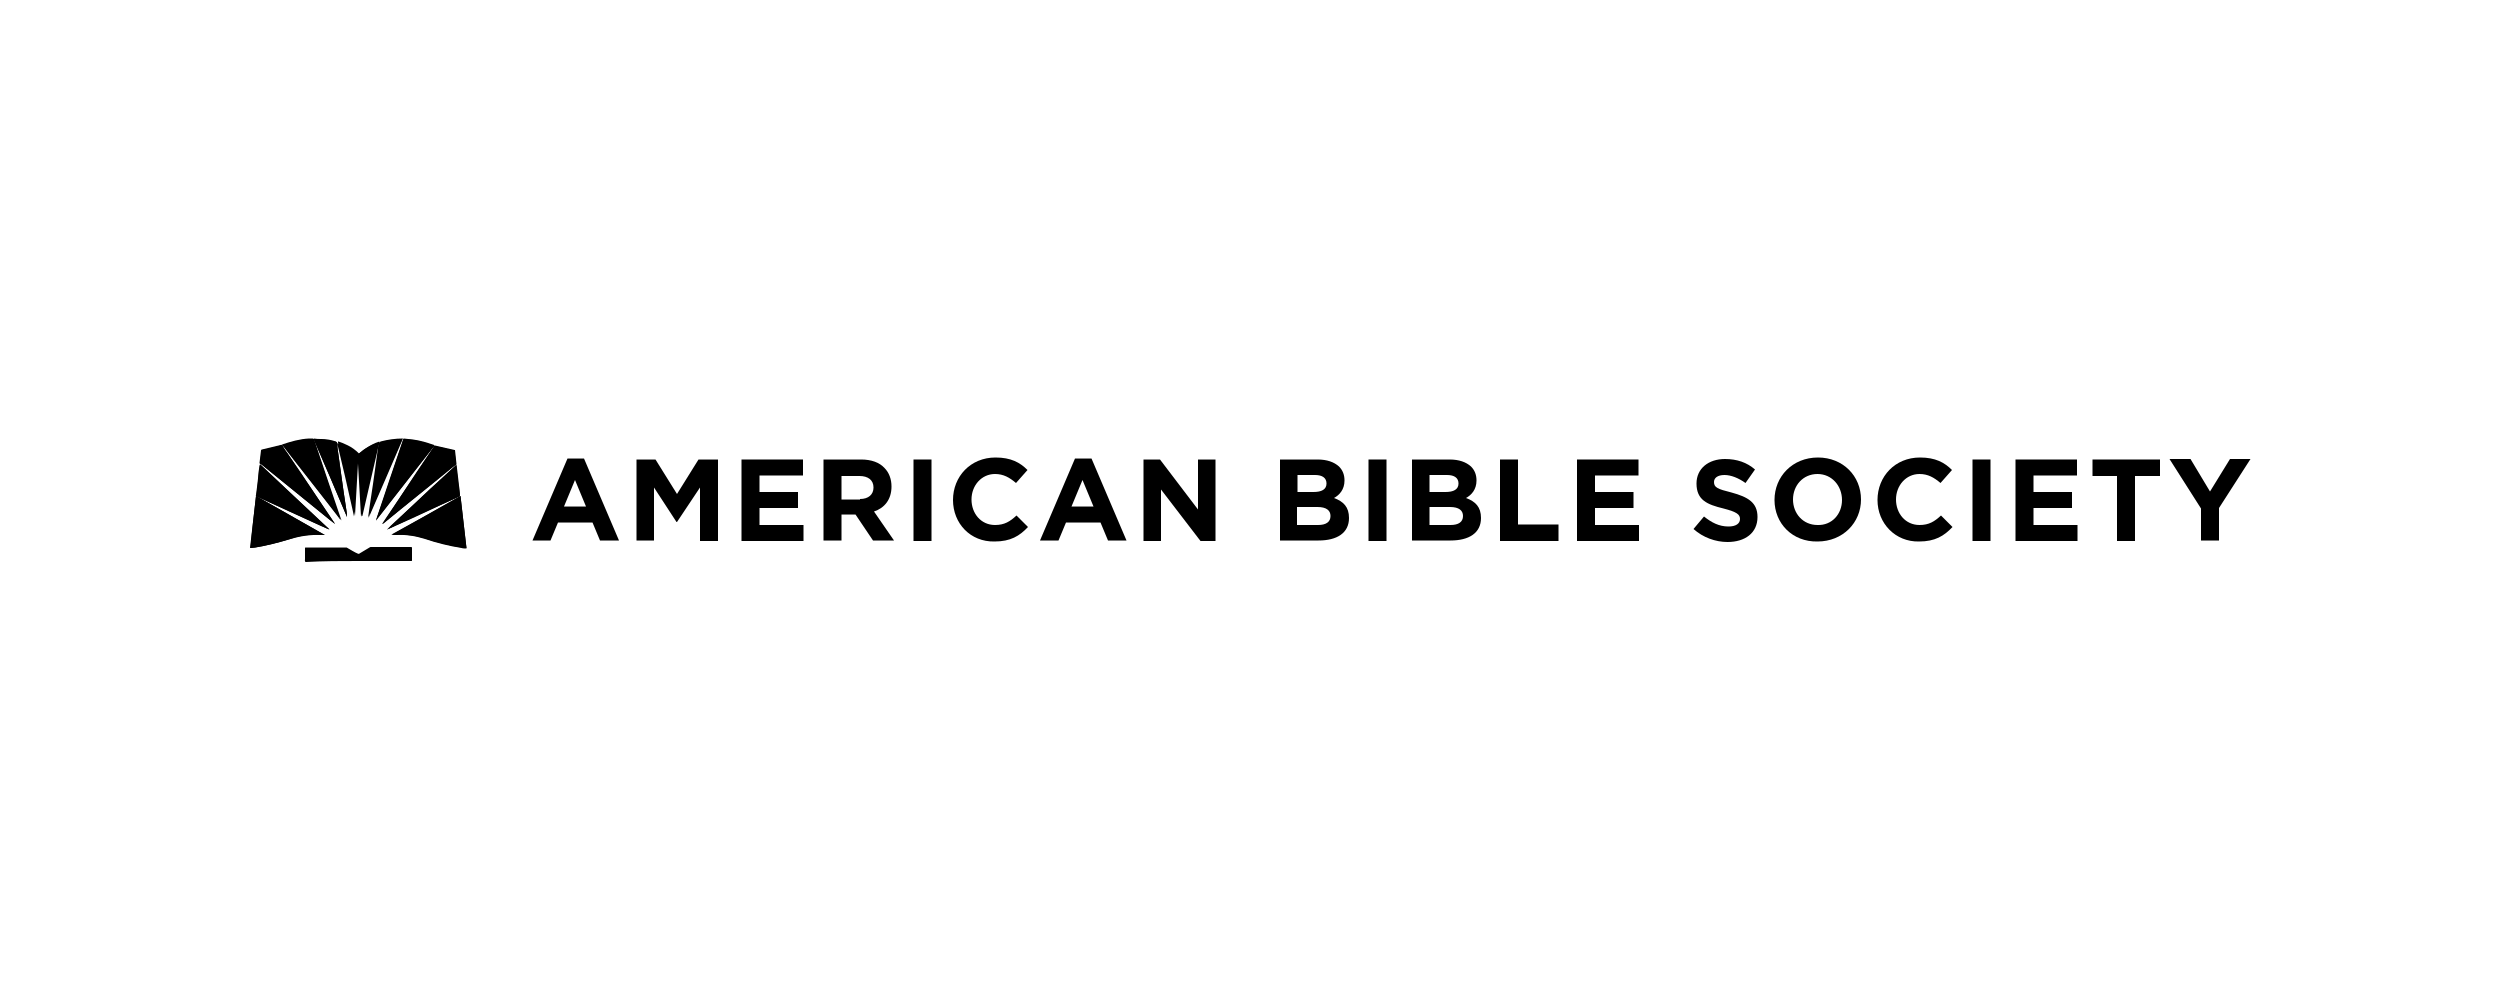
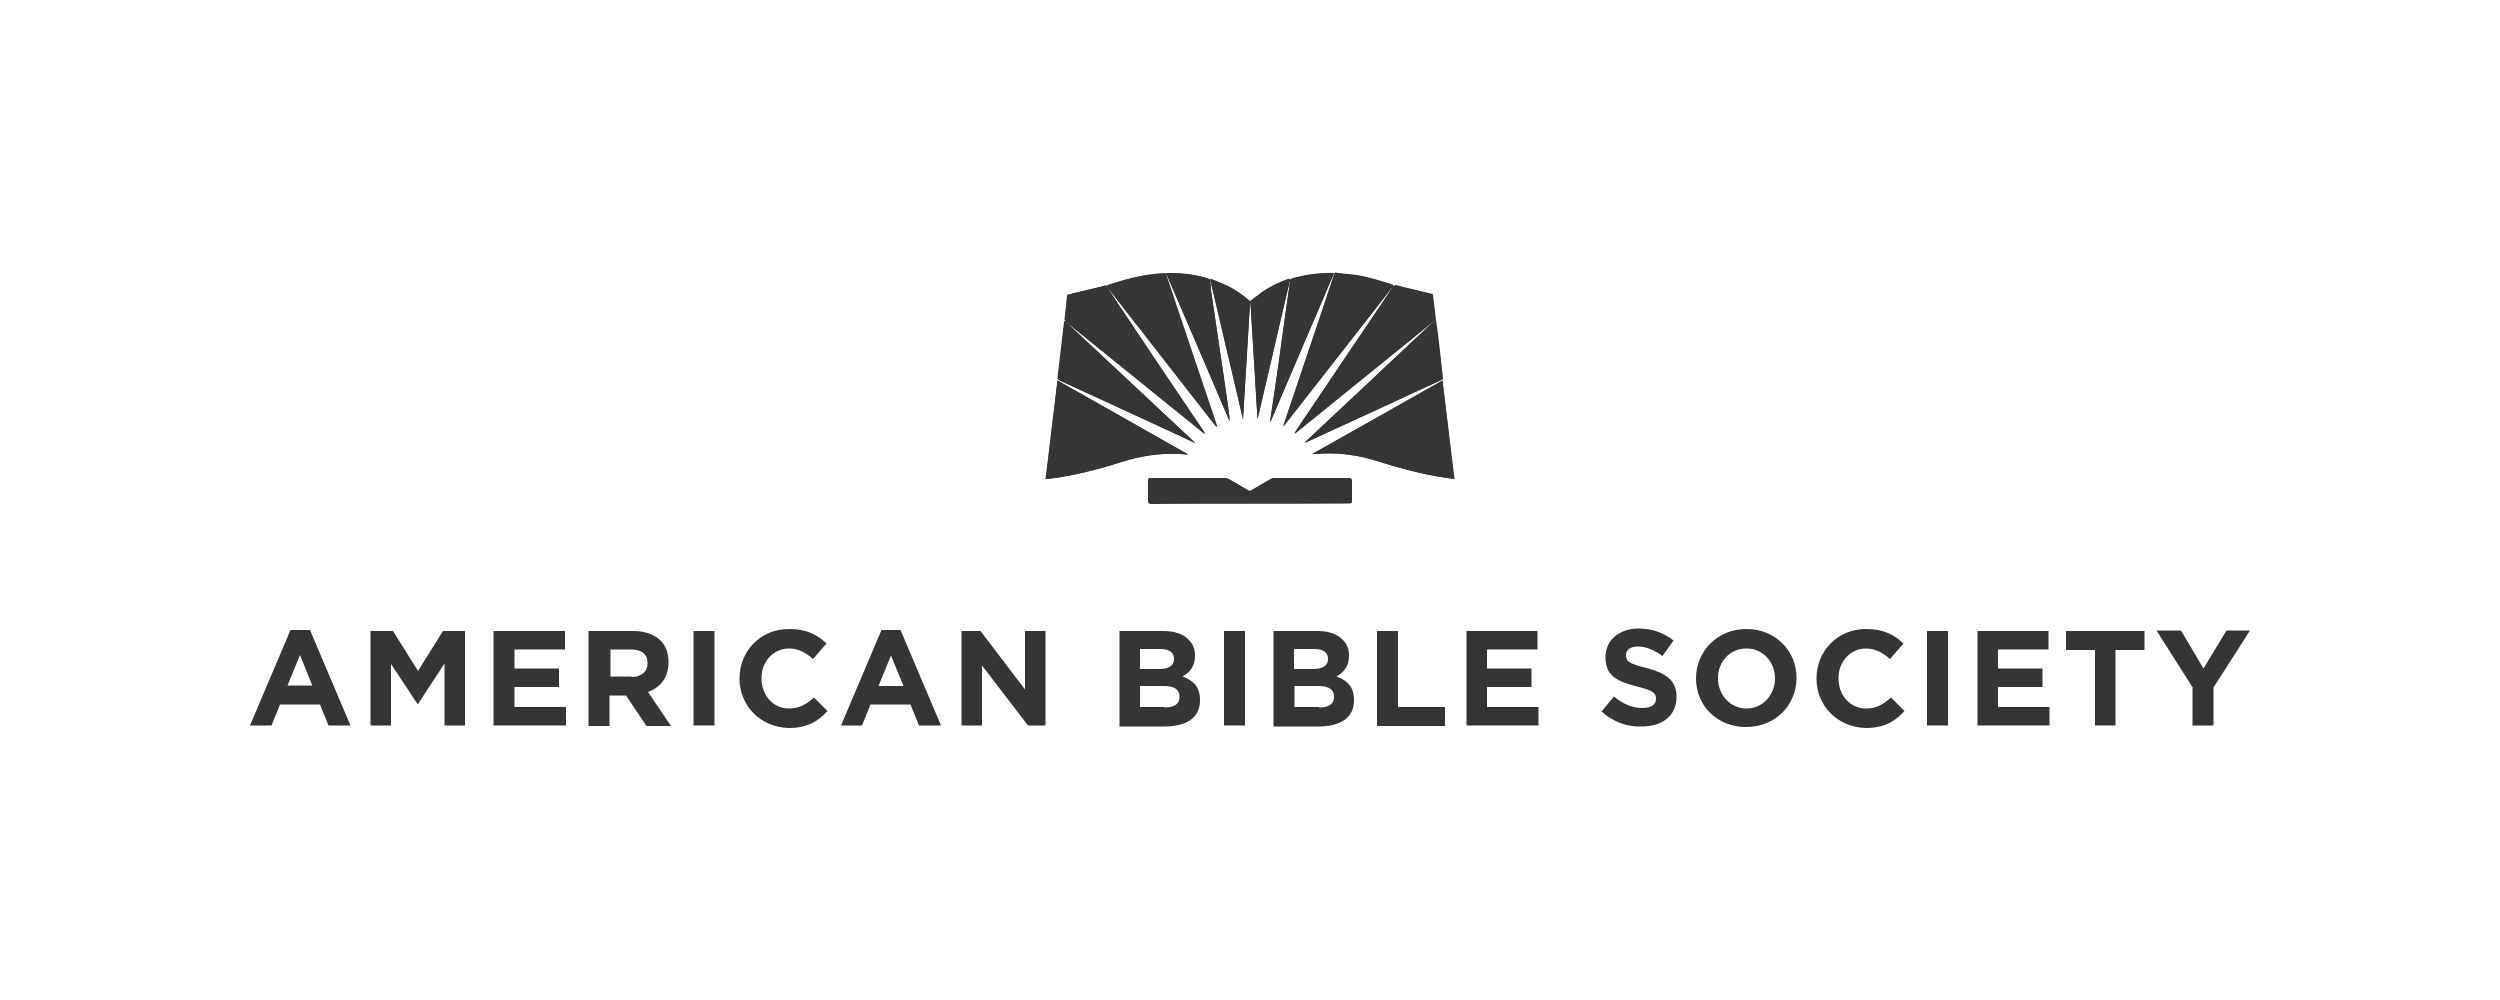
- <svg xmlns="http://www.w3.org/2000/svg" version="1.1" x="0px" y="0px" viewBox="0 0 500 200" enable-background="new 0 0 500 200" xml:space="preserve">
+ <svg xmlns="http://www.w3.org/2000/svg" version="1.1" id="Layer_1" x="0px" y="0px" viewBox="0 0 500 200" enable-background="new 0 0 500 200" xml:space="preserve">
  <g>
    <g>
-       <path d="M67.4 88.5C67.4 88.6 67.5 88.6 67.4 88.5c1.1 4.5 2.1 8.9 3.1 13.4c0.1 0.5 0.2 0.9 0.3 1.4c0 0 0 0 0 0 c0.2-4.1 0.5-8.2 0.7-12.3c0 0 0 0 0 0c0.2 4.1 0.5 8.2 0.7 12.3c0 0 0.1-0.1 0.1-0.1c1-4.3 2-8.7 3-13c0.1-0.5 0.3-1 0.4-1.6 c0 0.1 0 0.1 0 0.2c-0.2 1.2-0.3 2.5-0.5 3.7c-0.2 1.4-0.4 2.8-0.6 4.3c-0.2 1.3-0.4 2.7-0.6 4c-0.1 0.9-0.3 1.9-0.4 2.8 c0 0 0 0 0 0c2.2-5.2 4.5-10.5 6.8-15.7c-1.6 0-3.1 0.2-4.5 0.6c-0.1 0-0.1 0.1-0.2 0.2c0-0.2-0.1-0.1-0.2-0.1 c-1 0.3-2 0.8-2.8 1.4c-0.4 0.3-0.8 0.6-1.3 1c-0.7-0.7-1.5-1.2-2.4-1.7c-0.5-0.3-1.1-0.5-1.7-0.7C67.5 88.5 67.4 88.4 67.4 88.5 c-0.1-0.1-0.1-0.1-0.2-0.2c-0.9-0.3-1.9-0.5-2.9-0.5c-0.5 0-1 0-1.6-0.1c2.3 5.3 4.5 10.5 6.7 15.7c0-0.4-0.1-0.8-0.1-1.2 c-0.2-1.3-0.4-2.7-0.6-4c-0.2-1.4-0.4-2.9-0.6-4.3c-0.2-1.4-0.4-2.9-0.6-4.3C67.5 89.3 67.5 88.9 67.4 88.5z" class="style0" />
-       <path d="M56.5 89.1c-0.1-0.1-0.2 0-0.3 0c-1.2 0.3-2.5 0.6-3.7 0.9c-0.1 0-0.2 0.1-0.2 0.2 c-0.1 0.8-0.2 1.6-0.3 2.5c0 0 0 0.1 0.1 0.2c0 0.1-0.1 0.1-0.1 0.2c-0.1 0.5-0.1 0.9-0.2 1.4c-0.2 1.5-0.3 3-0.5 4.5 c0 0.1 0 0.2 0.1 0.3c4.3 2 8.6 3.9 12.9 5.9c0.5 0.2 1 0.5 1.6 0.7c-0.1-0.2-0.3-0.3-0.5-0.5c-4.4-4.1-8.8-8.2-13.2-12.4 c-0.1-0.1-0.1-0.1-0.1-0.2c0.1 0 0.1 0.1 0.2 0.1c4.6 3.7 9.2 7.5 13.8 11.2c0.3 0.2 0.6 0.5 0.9 0.7c0-0.1-0.1-0.2-0.1-0.2 c-1.4-2.1-2.9-4.3-4.3-6.4c-1.7-2.6-3.4-5.1-5.2-7.7C57 90.1 56.7 89.6 56.5 89.1c0 0 0.1 0.1 0.1 0.1c3.6 4.7 7.3 9.3 10.9 14 c0.2 0.3 0.4 0.5 0.6 0.8c0 0 0 0 0 0c-1.8-5.4-3.6-10.8-5.5-16.3c-0.3 0-0.5 0-0.8 0c-1.9 0.1-3.6 0.6-5.4 1.2 C56.5 89 56.5 89.1 56.5 89.1z" class="style0" />
-       <path d="M86.9 89.2c0-0.1-0.1-0.1-0.1-0.1c-1.4-0.4-2.8-0.9-4.2-1.1c-0.6-0.1-1.2-0.1-1.9-0.2 c-1.8 5.4-3.6 10.9-5.5 16.3c0.1 0 0.1-0.1 0.1-0.1c3.8-4.9 7.6-9.7 11.4-14.6C86.8 89.3 86.8 89.2 86.9 89.2 c0 0.1-0.1 0.2-0.1 0.2c-1.1 1.6-2.2 3.3-3.3 4.9c-2.1 3.1-4.2 6.2-6.2 9.3c-0.3 0.4-0.5 0.8-0.8 1.2c0.1 0 0.1-0.1 0.2-0.1 c4.6-3.8 9.3-7.5 13.9-11.3c0.3-0.2 0.5-0.4 0.8-0.6c-0.1 0.1-0.1 0.1-0.2 0.2c-1.7 1.6-3.4 3.2-5.1 4.7c-2.6 2.5-5.2 4.9-7.9 7.4 c-0.3 0.3-0.5 0.5-0.8 0.8c0.1 0 0.1 0 0.2-0.1c3.6-1.7 7.3-3.4 10.9-5c1.1-0.5 2.2-1 3.3-1.5c0.1 0 0.1-0.1 0.1-0.2 c-0.1-0.7-0.1-1.3-0.2-2c-0.2-1.4-0.3-2.8-0.5-4.3c-0.1-0.9-0.2-1.8-0.3-2.7c0 0-0.1 0-0.1 0c-1.3-0.3-2.6-0.6-3.9-0.9 C87 89.1 86.9 89.1 86.9 89.2z" class="style0" />
-       <path d="M51.2 99.2c-0.4 3.5-0.8 7-1.2 10.4c0.4 0 0.7-0.1 1-0.1c2.4-0.4 4.7-1 7-1.7c2-0.7 4.1-1 6.2-0.8 c0.2 0 0.5 0 0.7 0c0 0 0 0 0 0C60.4 104.4 55.8 101.8 51.2 99.2z" class="style0" />
-       <path d="M92.1 99.2c-4.6 2.6-9.2 5.2-13.8 7.8c0.4 0 0.7 0 1.1 0c1.9-0.1 3.7 0.2 5.6 0.8c2.4 0.8 4.8 1.4 7.3 1.8 c0.3 0.1 0.7 0.1 1 0.1C92.9 106.1 92.5 102.7 92.1 99.2z" class="style0" />
-       <path d="M71.7 112.2c3.5 0 7 0 10.5 0c0.2 0 0.2 0 0.2-0.2c0-0.7 0-1.5 0-2.2c0-0.2 0-0.2-0.2-0.2 c-2.7 0-5.3 0-8 0c-0.1 0-0.2 0-0.3 0.1c-0.7 0.4-1.4 0.8-2 1.2c-0.2 0.1-0.3 0.1-0.4 0c-0.7-0.4-1.3-0.8-2-1.1 c-0.1-0.1-0.2-0.1-0.3-0.1c-2.7 0-5.3 0-8 0c-0.2 0-0.2 0.1-0.2 0.2c0 0.7 0 1.5 0 2.2c0 0.2 0 0.3 0.2 0.3 C64.7 112.2 68.2 112.2 71.7 112.2z" class="style0" />
-       <path d="M51.2 99.2c4.6 2.6 9.2 5.2 13.8 7.8c0 0 0 0 0 0c-0.2 0-0.5 0-0.7 0c-2.1-0.1-4.2 0.2-6.2 0.8 c-2.3 0.7-4.6 1.3-7 1.7c-0.3 0-0.6 0.1-1 0.1C50.4 106.1 50.8 102.7 51.2 99.2z" class="style0" />
-       <path d="M92.1 99.2c0.4 3.5 0.8 7 1.2 10.4c-0.4 0-0.7-0.1-1-0.1c-2.5-0.4-4.9-1-7.3-1.8c-1.8-0.6-3.7-0.8-5.6-0.8 c-0.4 0-0.7 0-1.1 0C82.9 104.4 87.5 101.8 92.1 99.2z" class="style0" />
-       <path d="M91.3 92.8c-0.3 0.2-0.5 0.4-0.8 0.6c-4.6 3.8-9.3 7.5-13.9 11.3c-0.1 0-0.1 0.1-0.2 0.1 c0.3-0.4 0.5-0.8 0.8-1.2c2.1-3.1 4.2-6.2 6.2-9.3c1.1-1.6 2.2-3.3 3.3-4.9c0-0.1 0.1-0.1 0.1-0.2c0 0 0 0 0 0 c0.1 0 0.1-0.1 0.2-0.1c1.3 0.3 2.6 0.6 3.9 0.9c0 0 0 0 0.1 0C91.1 91 91.2 91.9 91.3 92.8L91.3 92.8z" class="style0" />
-       <path d="M52 92.8c0-0.1-0.1-0.1-0.1-0.2c0.1-0.8 0.2-1.6 0.3-2.5c0-0.1 0.1-0.2 0.2-0.2c1.2-0.3 2.5-0.6 3.7-0.9 c0.1 0 0.2-0.1 0.3 0l0 0c0.3 0.5 0.6 0.9 0.9 1.4c1.7 2.6 3.4 5.1 5.2 7.7c1.4 2.1 2.9 4.3 4.3 6.4c0.1 0.1 0.1 0.2 0.1 0.2 c-0.3-0.2-0.6-0.5-0.9-0.7c-4.6-3.7-9.2-7.5-13.8-11.2C52.1 92.9 52.1 92.8 52 92.8C52 92.8 52 92.8 52 92.8z" class="style0" />
-       <path d="M75.9 88.5c-0.1 0.5-0.3 1-0.4 1.6c-1 4.3-2 8.7-3 13c0 0 0 0.1-0.1 0.1c-0.2-4.1-0.5-8.2-0.7-12.3 c0 0 0 0 0 0c-0.2 4.1-0.5 8.2-0.7 12.3c0 0 0 0 0 0c-0.1-0.5-0.2-0.9-0.3-1.4c-1-4.4-2.1-8.9-3.1-13.3c0 0 0-0.1 0-0.1 c0 0 0 0 0 0c0-0.2 0.1-0.1 0.1-0.1c0.6 0.2 1.1 0.4 1.7 0.7c0.9 0.4 1.7 1 2.4 1.7c0.4-0.3 0.8-0.7 1.3-1 c0.9-0.6 1.8-1.1 2.8-1.4C75.8 88.5 75.9 88.4 75.9 88.5L75.9 88.5z" class="style0" />
-       <path d="M86.9 89.2C86.9 89.2 86.9 89.2 86.9 89.2c-0.1 0.1-0.1 0.1-0.2 0.1c-3.8 4.9-7.6 9.7-11.4 14.6 c0 0.1-0.1 0.1-0.1 0.1c1.8-5.4 3.6-10.8 5.5-16.3c0.6 0.1 1.3 0.1 1.9 0.2c1.5 0.2 2.8 0.6 4.2 1.1C86.8 89 86.8 89.1 86.9 89.2z " class="style0" />
-       <path d="M56.5 89.1c0 0 0.1-0.1 0.1-0.1c1.8-0.6 3.5-1.1 5.4-1.2c0.2 0 0.5 0 0.8 0c1.8 5.4 3.6 10.8 5.5 16.3 c0 0 0 0 0 0c-0.2-0.3-0.4-0.5-0.6-0.8c-3.6-4.7-7.3-9.3-10.9-14C56.6 89.2 56.5 89.2 56.5 89.1C56.4 89.1 56.5 89.1 56.5 89.1z" class="style0" />
-       <path d="M71.7 112.2c-3.5 0-7 0-10.5 0c-0.2 0-0.3-0.1-0.2-0.3c0-0.7 0-1.5 0-2.2c0-0.2 0-0.2 0.2-0.2 c2.7 0 5.3 0 8 0c0.1 0 0.2 0 0.3 0.1c0.7 0.4 1.3 0.8 2 1.1c0.2 0.1 0.3 0.1 0.4 0c0.7-0.4 1.3-0.8 2-1.2 c0.1-0.1 0.2-0.1 0.3-0.1c2.7 0 5.3 0 8 0c0.2 0 0.2 0.1 0.2 0.2c0 0.7 0 1.5 0 2.2c0 0.2-0.1 0.2-0.2 0.2 C78.7 112.2 75.2 112.2 71.7 112.2z" class="style0" />
-       <path d="M52 92.8C52 92.8 52 92.8 52 92.8c0 0.1 0.1 0.1 0.1 0.2c4.4 4.1 8.8 8.2 13.2 12.4 c0.2 0.1 0.3 0.3 0.5 0.5c-0.5-0.2-1-0.5-1.6-0.7c-4.3-2-8.6-3.9-12.9-5.9c-0.1-0.1-0.2-0.1-0.1-0.3c0.2-1.5 0.4-3 0.5-4.5 c0.1-0.5 0.1-0.9 0.2-1.4C52 92.9 52 92.9 52 92.8z" class="style0" />
-       <path d="M91.3 92.8c0.2 1.4 0.3 2.8 0.5 4.3c0.1 0.7 0.2 1.3 0.2 2c0 0.1-0.1 0.1-0.1 0.2c-1.1 0.5-2.2 1-3.3 1.5 c-3.6 1.7-7.3 3.4-10.9 5c-0.1 0-0.1 0.1-0.2 0.1c0.3-0.3 0.5-0.5 0.8-0.8c2.6-2.5 5.2-4.9 7.9-7.4c1.7-1.6 3.4-3.2 5.1-4.7 C91.2 92.9 91.3 92.8 91.3 92.8C91.3 92.8 91.3 92.8 91.3 92.8z" class="style0" />
-       <path d="M75.9 88.5c0.1-0.1 0.1-0.1 0.2-0.2c1.5-0.4 3-0.6 4.5-0.6c-2.3 5.3-4.5 10.5-6.8 15.7c0 0 0 0 0 0 c0.1-0.9 0.3-1.9 0.4-2.8c0.2-1.3 0.4-2.7 0.6-4c0.2-1.4 0.4-2.8 0.6-4.3c0.2-1.2 0.4-2.5 0.5-3.7C75.9 88.6 75.9 88.6 75.9 88.5 C75.9 88.5 75.9 88.5 75.9 88.5z" class="style0" />
-       <path d="M67.4 88.5c0 0.4 0.1 0.7 0.1 1.1c0.2 1.4 0.4 2.9 0.6 4.3c0.2 1.4 0.4 2.9 0.6 4.3c0.2 1.3 0.4 2.7 0.6 4 c0.1 0.4 0.1 0.8 0.1 1.2C67.2 98.2 65 93 62.7 87.8c0.5 0 1.1 0 1.6 0.1c1 0.1 1.9 0.2 2.9 0.5C67.3 88.4 67.4 88.5 67.4 88.5 C67.4 88.5 67.4 88.5 67.4 88.5z" class="style0" />
+       <path fill="#353535" d="M242,56c0,0.1,0.1,0.1,0.1,0.2c2,8.4,3.9,16.7,5.9,25.1c0.2,0.9,0.4,1.7,0.6,2.6c0,0,0,0,0,0    c0.5-7.7,0.9-15.4,1.4-23.2c0,0,0.1,0,0.1,0c0.5,7.7,0.9,15.4,1.4,23.1c0.1-0.1,0.1-0.2,0.1-0.3c1.9-8.2,3.8-16.3,5.7-24.5    c0.2-1,0.5-2,0.7-2.9c0,0.1,0,0.2,0,0.3c-0.3,2.3-0.7,4.6-1,7c-0.4,2.7-0.8,5.4-1.1,8.1c-0.4,2.5-0.7,5.1-1.1,7.6    c-0.3,1.8-0.5,3.5-0.8,5.3c0,0,0,0,0.1,0c4.2-9.9,8.5-19.8,12.7-29.7c-2.9-0.1-5.8,0.3-8.5,1.1c-0.1,0-0.2,0.2-0.3,0.3    c0-0.3-0.2-0.1-0.3-0.1c-1.9,0.6-3.7,1.5-5.4,2.7c-0.8,0.6-1.6,1.2-2.4,1.8c-1.4-1.2-2.9-2.3-4.6-3.1c-1-0.5-2.1-0.9-3.1-1.3    C242.2,55.9,242,55.7,242,56c-0.1-0.1-0.3-0.3-0.4-0.3c-1.8-0.6-3.6-0.9-5.4-1c-1-0.1-1.9-0.1-3-0.1c4.3,9.9,8.5,19.8,12.7,29.6    c0-0.8-0.1-1.5-0.2-2.3c-0.4-2.5-0.7-5.1-1.1-7.6c-0.4-2.7-0.8-5.4-1.2-8.1c-0.4-2.7-0.8-5.4-1.2-8.1    C242.2,57.4,242.1,56.7,242,56z" />
+       <path fill="#353535" d="M221.3,57.2c-0.2-0.2-0.4-0.1-0.5,0c-2.3,0.6-4.7,1.1-7,1.7c-0.2,0-0.3,0.1-0.3,0.3    c-0.2,1.5-0.4,3.1-0.5,4.6c0,0.1,0.1,0.2,0.1,0.3c-0.1,0.1-0.2,0.2-0.2,0.4c-0.1,0.9-0.2,1.8-0.3,2.6c-0.3,2.8-0.7,5.7-1,8.5    c0,0.3,0,0.4,0.3,0.5c8.1,3.7,16.2,7.4,24.3,11.2c1,0.5,2,0.9,2.9,1.4c-0.3-0.3-0.6-0.6-0.9-0.9c-8.3-7.8-16.6-15.5-24.9-23.3    c-0.1-0.1-0.2-0.2-0.3-0.3c0.1,0.1,0.2,0.1,0.3,0.2c8.7,7,17.4,14.1,26.1,21.1c0.5,0.4,1.1,0.9,1.6,1.3c-0.1-0.2-0.1-0.3-0.2-0.5    c-2.7-4-5.4-8-8.1-12c-3.2-4.8-6.5-9.7-9.7-14.5C222.4,58.9,221.9,58,221.3,57.2c0.1,0.1,0.2,0.2,0.3,0.3    c6.9,8.8,13.7,17.6,20.6,26.4c0.4,0.5,0.8,1,1.2,1.5c0,0,0,0,0.1,0c-3.4-10.2-6.9-20.4-10.3-30.7c-0.5,0-1,0.1-1.4,0.1    c-3.5,0.3-6.8,1.1-10.1,2.3C221.4,57,221.4,57.1,221.3,57.2z" />
+       <path fill="#353535" d="M278.7,57.2c-0.1-0.1-0.1-0.2-0.2-0.3c-2.6-0.8-5.2-1.7-8-2c-1.2-0.1-2.3-0.2-3.5-0.4    c-3.4,10.3-6.9,20.5-10.3,30.7c0.1-0.1,0.2-0.2,0.3-0.3c7.2-9.2,14.3-18.3,21.5-27.5C278.5,57.4,278.6,57.3,278.7,57.2    c-0.1,0.2-0.2,0.3-0.3,0.4c-2.1,3.1-4.1,6.2-6.2,9.2c-3.9,5.8-7.8,11.7-11.8,17.5c-0.5,0.8-1,1.5-1.5,2.3c0.2-0.1,0.3-0.1,0.4-0.2    c8.8-7.1,17.5-14.2,26.3-21.3c0.5-0.4,1-0.8,1.5-1.2c-0.1,0.1-0.2,0.2-0.3,0.4c-3.2,3-6.4,6-9.5,8.9c-4.9,4.6-9.9,9.2-14.8,13.9    c-0.5,0.5-1,0.9-1.5,1.4c0.1,0,0.3-0.1,0.4-0.1c6.9-3.2,13.8-6.3,20.6-9.5c2.1-1,4.2-1.9,6.3-2.9c0.1-0.1,0.3-0.2,0.3-0.3    c-0.1-1.2-0.3-2.5-0.4-3.7c-0.3-2.7-0.6-5.4-1-8c-0.2-1.7-0.4-3.4-0.6-5.1c-0.1,0-0.1,0-0.1-0.1c-2.5-0.6-4.9-1.2-7.4-1.8    C278.9,57.1,278.8,57.2,278.7,57.2z" />
+       <path fill="#353535" d="M211.5,76.1c-0.8,6.6-1.5,13.1-2.3,19.7c0.7-0.1,1.3-0.2,1.9-0.2c4.5-0.7,8.9-1.8,13.2-3.2    c3.8-1.2,7.7-1.8,11.8-1.6c0.5,0,0.9,0.1,1.4,0.1c0,0,0-0.1,0-0.1C228.8,85.9,220.2,81,211.5,76.1z" />
+       <path fill="#353535" d="M288.5,76.1c-8.7,4.9-17.3,9.8-26,14.7c0.7,0,1.4,0,2.1-0.1c3.6-0.1,7.1,0.4,10.5,1.4    c4.5,1.4,9.1,2.7,13.8,3.4c0.6,0.1,1.3,0.2,2,0.3C290.1,89.2,289.3,82.7,288.5,76.1z" />
+       <path fill="#353535" d="M250,100.7c6.6,0,13.2,0,19.9,0c0.3,0,0.5-0.1,0.5-0.4c0-1.4,0-2.8,0-4.2c0-0.3-0.1-0.4-0.4-0.4    c-5,0-10.1,0-15.1,0c-0.2,0-0.4,0.1-0.6,0.2c-1.3,0.7-2.6,1.4-3.8,2.2c-0.3,0.2-0.5,0.2-0.8,0c-1.3-0.7-2.5-1.5-3.8-2.2    c-0.2-0.1-0.4-0.2-0.6-0.2c-5,0-10.1,0-15.1,0c-0.3,0-0.4,0.1-0.4,0.4c0,1.4,0,2.8,0,4.2c0,0.4,0.1,0.5,0.5,0.5    C236.8,100.7,243.4,100.7,250,100.7z" />
+       <path fill="#353535" d="M211.5,76.1c8.7,4.9,17.3,9.8,25.9,14.7c0,0,0,0.1,0,0.1c-0.5,0-0.9-0.1-1.4-0.1c-4-0.3-7.9,0.4-11.8,1.6    c-4.3,1.4-8.7,2.5-13.2,3.2c-0.6,0.1-1.2,0.2-1.9,0.2C209.9,89.2,210.7,82.7,211.5,76.1z" />
+       <path fill="#353535" d="M288.5,76.1c0.8,6.6,1.5,13.1,2.3,19.7c-0.7-0.1-1.3-0.2-2-0.3c-4.7-0.7-9.3-2-13.8-3.4    c-3.4-1.1-6.9-1.6-10.5-1.4c-0.7,0-1.4,0.1-2.1,0.1C271.2,85.9,279.8,81,288.5,76.1z" />
+       <path fill="#353535" d="M287.1,64c-0.5,0.4-1,0.8-1.5,1.2c-8.8,7.1-17.5,14.2-26.3,21.3c-0.1,0.1-0.2,0.2-0.4,0.2    c0.5-0.8,1-1.5,1.5-2.3c3.9-5.8,7.8-11.7,11.8-17.5c2.1-3.1,4.1-6.1,6.2-9.2c0.1-0.1,0.2-0.3,0.2-0.4l0,0c0.1,0,0.2-0.1,0.3-0.1    c2.5,0.6,4.9,1.2,7.4,1.8c0,0,0.1,0,0.1,0.1C286.7,60.6,286.9,62.3,287.1,64L287.1,64z" />
+       <path fill="#353535" d="M213,64.1c0-0.1-0.1-0.2-0.1-0.3c0.2-1.5,0.4-3.1,0.5-4.6c0-0.2,0.1-0.3,0.3-0.3c2.3-0.6,4.7-1.1,7-1.7    c0.2,0,0.4-0.2,0.5,0l0,0c0.6,0.9,1.1,1.7,1.7,2.6c3.2,4.8,6.5,9.7,9.7,14.5c2.7,4,5.4,8,8.1,12c0.1,0.1,0.2,0.3,0.2,0.5    c-0.5-0.4-1.1-0.9-1.6-1.3c-8.7-7-17.4-14.1-26.1-21.1C213.2,64.2,213.1,64.2,213,64.1L213,64.1z" />
+       <path fill="#353535" d="M258,56c-0.2,1-0.5,2-0.7,2.9c-1.9,8.2-3.8,16.3-5.7,24.5c0,0.1-0.1,0.2-0.1,0.3    c-0.5-7.7-0.9-15.4-1.4-23.1c0,0-0.1,0-0.1,0c-0.5,7.7-0.9,15.4-1.4,23.2c0,0,0,0,0,0c-0.2-0.9-0.4-1.7-0.6-2.6    c-2-8.4-3.9-16.7-5.9-25.1c0-0.1,0-0.1-0.1-0.2l0,0c0-0.3,0.2-0.1,0.3-0.1c1,0.4,2.1,0.8,3.1,1.3c1.7,0.8,3.2,1.9,4.6,3.1    c0.8-0.6,1.6-1.2,2.4-1.8c1.7-1.2,3.5-2,5.4-2.7C257.8,55.9,258,55.7,258,56L258,56z" />
+       <path fill="#353535" d="M278.7,57.2L278.7,57.2c-0.1,0.1-0.2,0.2-0.3,0.3c-7.2,9.2-14.3,18.3-21.5,27.5c-0.1,0.1-0.2,0.2-0.3,0.3    c3.4-10.2,6.9-20.4,10.3-30.7c1.2,0.1,2.4,0.2,3.5,0.4c2.7,0.3,5.4,1.2,8,2C278.5,57,278.6,57.1,278.7,57.2z" />
+       <path fill="#353535" d="M221.3,57.2c0.1-0.1,0.1-0.2,0.2-0.2c3.3-1.1,6.7-2,10.1-2.3c0.5,0,0.9-0.1,1.4-0.1    c3.4,10.2,6.9,20.4,10.3,30.7c0,0,0,0-0.1,0c-0.4-0.5-0.8-1-1.2-1.5c-6.9-8.8-13.7-17.6-20.6-26.4    C221.5,57.4,221.4,57.3,221.3,57.2L221.3,57.2z" />
+       <path fill="#353535" d="M250,100.7c-6.6,0-13.2,0-19.9,0c-0.4,0-0.5-0.1-0.5-0.5c0-1.4,0-2.8,0-4.2c0-0.3,0.1-0.4,0.4-0.4    c5,0,10.1,0,15.1,0c0.2,0,0.4,0.1,0.6,0.2c1.3,0.7,2.5,1.4,3.8,2.2c0.3,0.2,0.5,0.2,0.8,0c1.3-0.7,2.5-1.5,3.8-2.2    c0.2-0.1,0.4-0.2,0.6-0.2c5,0,10.1,0,15.1,0c0.3,0,0.4,0.1,0.4,0.4c0,1.4,0,2.8,0,4.2c0,0.4-0.1,0.4-0.5,0.4    C263.3,100.7,256.7,100.7,250,100.7z" />
+       <path fill="#353535" d="M213,64.1L213,64.1c0.1,0.1,0.1,0.2,0.2,0.3c8.3,7.8,16.6,15.5,24.9,23.3c0.3,0.3,0.6,0.6,0.9,0.9    c-1-0.5-2-0.9-2.9-1.4c-8.1-3.7-16.2-7.4-24.3-11.2c-0.2-0.1-0.3-0.2-0.3-0.5c0.3-2.8,0.7-5.7,1-8.5c0.1-0.9,0.2-1.8,0.3-2.6    C212.9,64.3,213,64.2,213,64.1z" />
+       <path fill="#353535" d="M287.1,64c0.3,2.7,0.6,5.4,1,8c0.1,1.2,0.3,2.5,0.4,3.7c0,0.1-0.1,0.3-0.3,0.3c-2.1,1-4.2,1.9-6.3,2.9    c-6.9,3.2-13.8,6.3-20.6,9.5c-0.1,0.1-0.2,0.1-0.4,0.1c0.5-0.5,1-0.9,1.5-1.4c4.9-4.6,9.9-9.2,14.8-13.9c3.2-3,6.4-6,9.5-8.9    C286.9,64.3,287,64.1,287.1,64L287.1,64z" />
+       <path fill="#353535" d="M258,56c0.1-0.1,0.2-0.3,0.3-0.3c2.7-0.8,5.6-1.2,8.5-1.1c-4.3,9.9-8.5,19.8-12.7,29.7c0,0,0,0-0.1,0    c0.3-1.8,0.5-3.5,0.8-5.3c0.4-2.5,0.7-5.1,1.1-7.6c0.4-2.7,0.8-5.4,1.1-8.1c0.3-2.3,0.7-4.6,1-7C258,56.2,258,56.1,258,56    C258,56,258,56,258,56z" />
+       <path fill="#353535" d="M242,56c0.1,0.7,0.1,1.4,0.2,2.1c0.4,2.7,0.8,5.4,1.2,8.1c0.4,2.7,0.8,5.4,1.2,8.1    c0.4,2.5,0.7,5.1,1.1,7.6c0.1,0.8,0.2,1.5,0.2,2.3c-4.2-9.8-8.4-19.7-12.7-29.6c1,0,2,0,3,0.1c1.8,0.1,3.7,0.5,5.4,1    C241.7,55.8,241.9,55.9,242,56C242,56,242,56,242,56z" />
    </g>
    <g>
-       <path d="M113.5 91.7h3.3l7 16.4H120l-1.5-3.6h-6.9l-1.5 3.6h-3.6L113.5 91.7z M117.2 101.3l-2.2-5.3l-2.2 5.3 H117.2z" class="style0" />
-       <path d="M127.2 91.9h3.9l4.3 6.9l4.3-6.9h3.9v16.3h-3.6V97.5l-4.6 6.9h-0.1l-4.5-6.9v10.6h-3.5V91.9z" class="style0" />
-       <path d="M148.3 91.9h12.3v3.2h-8.7v3.3h7.7v3.2h-7.7v3.4h8.8v3.2h-12.4V91.9z" class="style0" />
-       <path d="M164.8 91.9h7.4c2.1 0 3.7 0.6 4.7 1.7c0.9 0.9 1.4 2.2 1.4 3.7v0c0 2.6-1.4 4.3-3.5 5l4 5.8h-4.2 l-3.5-5.2h0h-2.8v5.2h-3.6V91.9z M172 99.8c1.7 0 2.7-0.9 2.7-2.3v0c0-1.5-1.1-2.3-2.8-2.3h-3.6v4.7H172z" class="style0" />
-       <path d="M182.7 91.9h3.6v16.3h-3.6V91.9z" class="style0" />
-       <path d="M190.6 100L190.6 100c0-4.7 3.5-8.5 8.5-8.5c3.1 0 4.9 1 6.4 2.5l-2.3 2.6c-1.3-1.1-2.5-1.8-4.2-1.8 c-2.7 0-4.7 2.3-4.7 5.1v0c0 2.8 1.9 5.1 4.7 5.1c1.9 0 3-0.7 4.3-1.9l2.3 2.3c-1.7 1.8-3.5 2.9-6.7 2.9 C194.1 108.4 190.6 104.7 190.6 100z" class="style0" />
-       <path d="M215 91.7h3.3l7 16.4h-3.7l-1.5-3.6h-6.9l-1.5 3.6H208L215 91.7z M218.7 101.3l-2.2-5.3l-2.2 5.3H218.7z" class="style0" />
-       <path d="M228.7 91.9h3.3l7.6 10v-10h3.5v16.3h-3l-7.9-10.3v10.3h-3.5V91.9z" class="style0" />
-       <path d="M255.9 91.9h7.6c1.9 0 3.3 0.5 4.3 1.4c0.7 0.7 1.1 1.6 1.1 2.8v0c0 1.8-1 2.9-2.1 3.5c1.9 0.7 3 1.8 3 4 v0c0 3-2.4 4.5-6.1 4.5h-7.7V91.9z M262.7 98.4c1.6 0 2.6-0.5 2.6-1.7v0c0-1.1-0.8-1.7-2.3-1.7h-3.5v3.4H262.7z M263.6 105 c1.6 0 2.5-0.6 2.5-1.8v0c0-1.1-0.8-1.8-2.6-1.8h-4.1v3.6H263.6z" class="style0" />
-       <path d="M273.7 91.9h3.6v16.3h-3.6V91.9z" class="style0" />
-       <path d="M282.3 91.9h7.6c1.9 0 3.3 0.5 4.3 1.4c0.7 0.7 1.1 1.6 1.1 2.8v0c0 1.8-1 2.9-2.1 3.5c1.9 0.7 3 1.8 3 4 v0c0 3-2.4 4.5-6.1 4.5h-7.7V91.9z M289.1 98.4c1.6 0 2.6-0.5 2.6-1.7v0c0-1.1-0.8-1.7-2.3-1.7h-3.5v3.4H289.1z M290.1 105 c1.6 0 2.5-0.6 2.5-1.8v0c0-1.1-0.8-1.8-2.6-1.8h-4.1v3.6H290.1z" class="style0" />
-       <path d="M300 91.9h3.6v13h8.1v3.3H300V91.9z" class="style0" />
-       <path d="M315.4 91.9h12.3v3.2h-8.7v3.3h7.7v3.2h-7.7v3.4h8.8v3.2h-12.4V91.9z" class="style0" />
-       <path d="M338.7 105.8l2.1-2.5c1.5 1.2 3 2 4.9 2c1.5 0 2.3-0.6 2.3-1.5v0c0-0.9-0.6-1.4-3.3-2.1 c-3.3-0.8-5.4-1.7-5.4-5v0c0-3 2.4-4.9 5.7-4.9c2.4 0 4.4 0.7 6 2.1l-1.9 2.7c-1.4-1-2.9-1.6-4.2-1.6c-1.4 0-2.1 0.6-2.1 1.4v0 c0 1.1 0.7 1.4 3.5 2.1c3.3 0.9 5.2 2 5.2 4.9v0c0 3.2-2.5 5-6 5C343.1 108.4 340.6 107.5 338.7 105.8z" class="style0" />
-       <path d="M354.9 100L354.9 100c0-4.7 3.6-8.5 8.7-8.5c5 0 8.6 3.7 8.6 8.4v0c0 4.6-3.6 8.4-8.7 8.4 C358.5 108.4 354.9 104.7 354.9 100z M368.4 100L368.4 100c0-2.8-2-5.2-4.9-5.2c-2.9 0-4.9 2.3-4.9 5.1v0c0 2.8 2 5.1 4.9 5.1 C366.4 105.1 368.4 102.8 368.4 100z" class="style0" />
-       <path d="M375.5 100L375.5 100c0-4.7 3.5-8.5 8.5-8.5c3.1 0 4.9 1 6.4 2.5l-2.3 2.6c-1.3-1.1-2.5-1.8-4.2-1.8 c-2.7 0-4.7 2.3-4.7 5.1v0c0 2.8 1.9 5.1 4.7 5.1c1.9 0 3-0.7 4.3-1.9l2.3 2.3c-1.7 1.8-3.5 2.9-6.7 2.9 C379.1 108.4 375.5 104.7 375.5 100z" class="style0" />
-       <path d="M394.5 91.9h3.6v16.3h-3.6V91.9z" class="style0" />
-       <path d="M403.1 91.9h12.3v3.2h-8.7v3.3h7.7v3.2h-7.7v3.4h8.8v3.2h-12.4V91.9z" class="style0" />
-       <path d="M423.4 95.2h-4.9v-3.3h13.5v3.3H427v13h-3.6V95.2z" class="style0" />
-       <path d="M440.2 101.7l-6.3-9.9h4.2l3.9 6.5l4-6.5h4.1l-6.3 9.8v6.5h-3.6V101.7z" class="style0" />
+       <path fill="#353535" d="M58.1,126H62l8.1,19.1h-4.4l-1.7-4.2h-8l-1.7,4.2H50L58.1,126z M62.5,137.2L60,131l-2.5,6.1H62.5z" />
+       <path fill="#353535" d="M74.1,126.2h4.5l5,8l5-8H93v18.9h-4.1v-12.4l-5.3,8.1h-0.1l-5.3-8v12.3h-4.1V126.2z" />
+       <path fill="#353535" d="M98.7,126.2H113v3.7h-10.1v3.8h8.9v3.7h-8.9v4h10.3v3.7H98.7V126.2z" />
+       <path fill="#353535" d="M117.9,126.2h8.7c2.4,0,4.3,0.7,5.5,1.9c1.1,1.1,1.6,2.5,1.6,4.3v0.1c0,3.1-1.7,5-4.1,5.9l4.6,6.8h-4.9    l-4.1-6.1h-0.1h-3.2v6.1h-4.2V126.2z M126.3,135.4c2,0,3.2-1.1,3.2-2.7v-0.1c0-1.8-1.2-2.7-3.3-2.7h-4.1v5.4H126.3z" />
+       <path fill="#353535" d="M138.7,126.2h4.2v18.9h-4.2V126.2z" />
+       <path fill="#353535" d="M147.9,135.7L147.9,135.7c0-5.4,4.1-9.9,9.9-9.9c3.6,0,5.7,1.2,7.5,2.9l-2.7,3.1c-1.5-1.3-2.9-2.1-4.8-2.1    c-3.2,0-5.5,2.7-5.5,5.9v0.1c0,3.2,2.2,6,5.5,6c2.2,0,3.5-0.9,5-2.2l2.7,2.7c-1.9,2.1-4.1,3.4-7.8,3.4    C152,145.4,147.9,141.1,147.9,135.7z" />
+       <path fill="#353535" d="M176.3,126h3.8l8.1,19.1h-4.4l-1.7-4.2h-8l-1.7,4.2h-4.2L176.3,126z M180.7,137.2l-2.5-6.1l-2.5,6.1H180.7    z" />
+       <path fill="#353535" d="M192.3,126.2h3.8l8.9,11.7v-11.7h4.1v18.9h-3.5l-9.2-12v12h-4.1V126.2z" />
+       <path fill="#353535" d="M223.9,126.2h8.8c2.2,0,3.9,0.6,5,1.7c0.9,0.9,1.3,1.9,1.3,3.2v0.1c0,2.1-1.1,3.3-2.5,4.1    c2.2,0.8,3.5,2.1,3.5,4.7v0.1c0,3.5-2.8,5.2-7.1,5.2h-9V126.2z M231.8,133.8c1.8,0,3-0.6,3-2v-0.1c0-1.2-1-1.9-2.7-1.9H228v4    H231.8z M232.9,141.5c1.8,0,3-0.6,3-2.1v-0.1c0-1.3-0.9-2.1-3.1-2.1H228v4.2H232.9z" />
+       <path fill="#353535" d="M244.8,126.2h4.2v18.9h-4.2V126.2z" />
+       <path fill="#353535" d="M254.7,126.2h8.8c2.2,0,3.9,0.6,5,1.7c0.9,0.9,1.3,1.9,1.3,3.2v0.1c0,2.1-1.1,3.3-2.5,4.1    c2.2,0.8,3.5,2.1,3.5,4.7v0.1c0,3.5-2.8,5.2-7.1,5.2h-9V126.2z M262.6,133.8c1.8,0,3-0.6,3-2v-0.1c0-1.2-1-1.9-2.7-1.9h-4.1v4    H262.6z M263.8,141.5c1.8,0,3-0.6,3-2.1v-0.1c0-1.3-0.9-2.1-3.1-2.1h-4.8v4.2H263.8z" />
+       <path fill="#353535" d="M275.4,126.2h4.2v15.2h9.4v3.8h-13.6V126.2z" />
+       <path fill="#353535" d="M293.2,126.2h14.3v3.7h-10.1v3.8h8.9v3.7h-8.9v4h10.3v3.7h-14.4V126.2z" />
+       <path fill="#353535" d="M320.3,142.3l2.5-3c1.7,1.4,3.5,2.3,5.7,2.3c1.7,0,2.7-0.7,2.7-1.8v-0.1c0-1.1-0.6-1.6-3.8-2.4    c-3.8-1-6.3-2-6.3-5.8v-0.1c0-3.4,2.8-5.7,6.6-5.7c2.8,0,5.1,0.9,7,2.4l-2.2,3.1c-1.7-1.2-3.3-1.9-4.9-1.9c-1.6,0-2.4,0.7-2.4,1.7    v0.1c0,1.2,0.8,1.7,4.1,2.5c3.8,1,6,2.4,6,5.7v0.1c0,3.8-2.9,5.9-7,5.9C325.5,145.4,322.6,144.4,320.3,142.3z" />
+       <path fill="#353535" d="M339.2,135.7L339.2,135.7c0-5.4,4.2-9.9,10.1-9.9c5.8,0,10,4.4,10,9.7v0.1c0,5.4-4.2,9.8-10.1,9.8    C343.4,145.4,339.2,141.1,339.2,135.7z M355,135.7L355,135.7c0-3.3-2.4-6-5.7-6c-3.4,0-5.7,2.7-5.7,5.9v0.1c0,3.2,2.4,6,5.7,6    S355,138.9,355,135.7z" />
+       <path fill="#353535" d="M363.3,135.7L363.3,135.7c0-5.4,4.1-9.9,9.9-9.9c3.6,0,5.7,1.2,7.5,2.9l-2.7,3.1c-1.5-1.3-3-2.1-4.8-2.1    c-3.2,0-5.5,2.7-5.5,5.9v0.1c0,3.2,2.2,6,5.5,6c2.2,0,3.5-0.9,5-2.2l2.7,2.7c-1.9,2.1-4.1,3.4-7.8,3.4    C367.4,145.4,363.3,141.1,363.3,135.7z" />
+       <path fill="#353535" d="M385.4,126.2h4.2v18.9h-4.2V126.2z" />
+       <path fill="#353535" d="M395.4,126.2h14.3v3.7h-10.1v3.8h8.9v3.7h-8.9v4h10.3v3.7h-14.4V126.2z" />
+       <path fill="#353535" d="M419,130h-5.8v-3.8h15.7v3.8h-5.8v15.1H419V130z" />
+       <path fill="#353535" d="M438.6,137.6l-7.3-11.5h4.9l4.5,7.6l4.6-7.6h4.7l-7.3,11.4v7.6h-4.2V137.6z" />
    </g>
  </g>
</svg>
